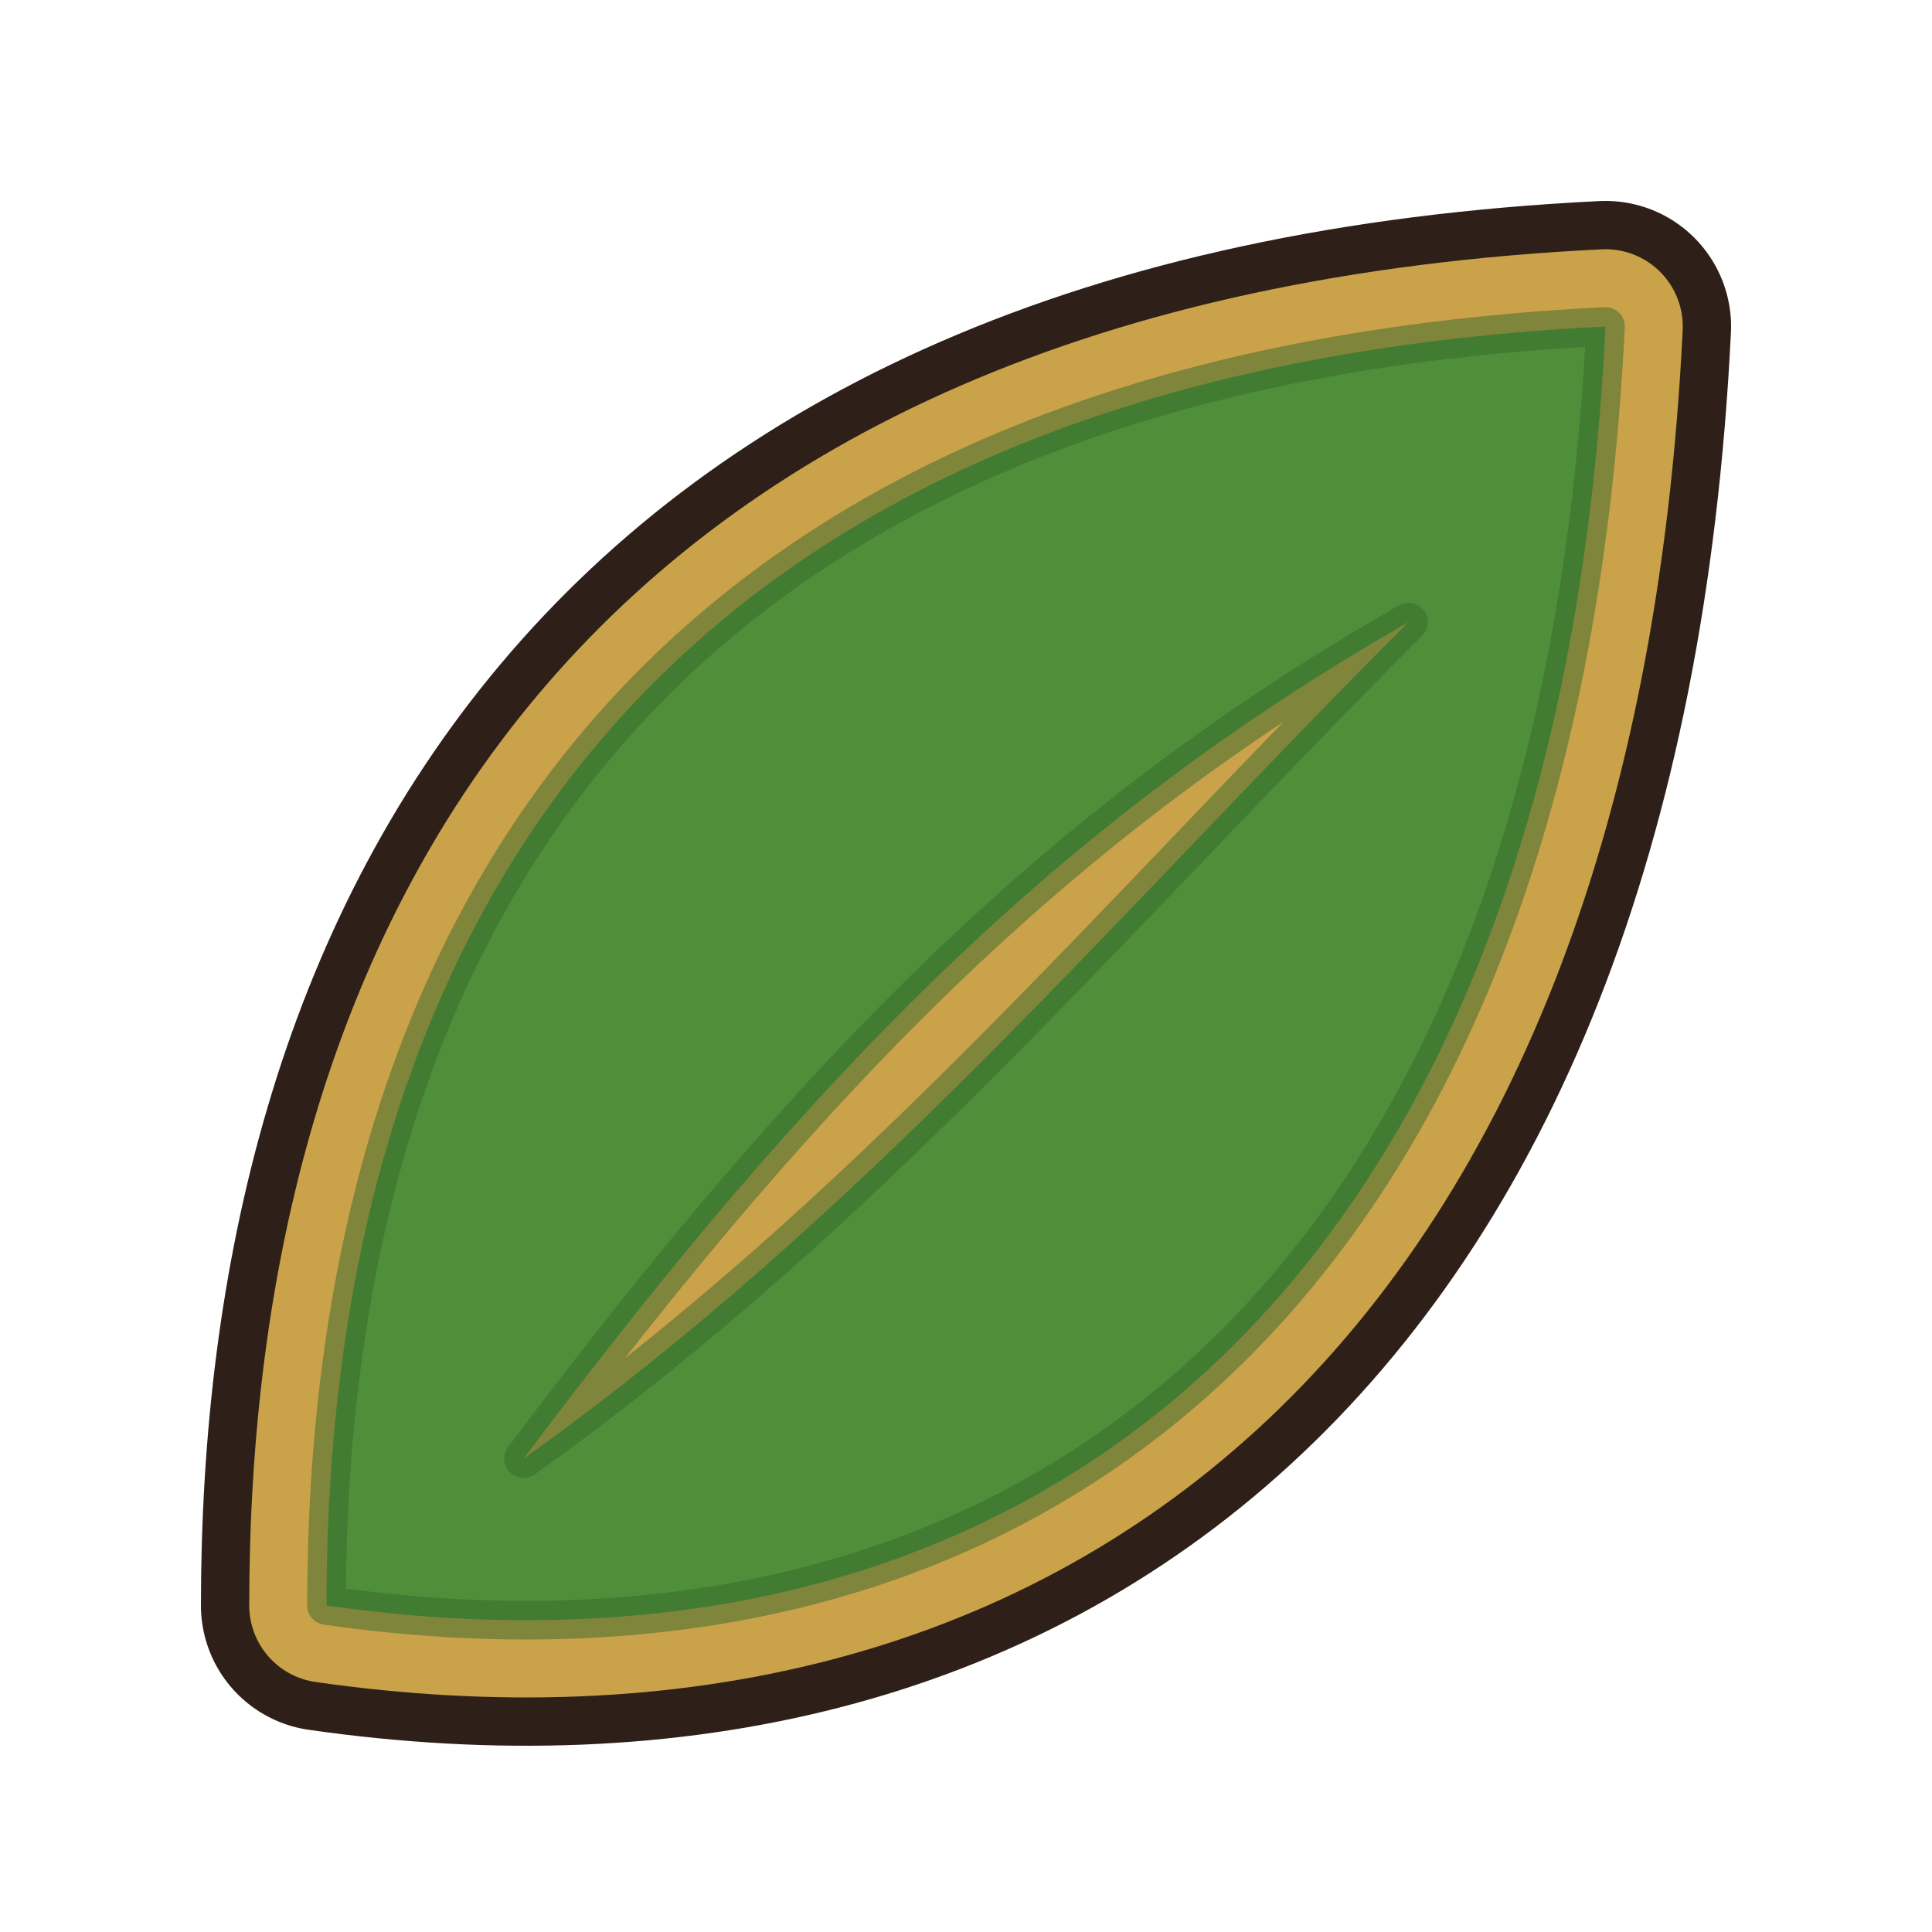
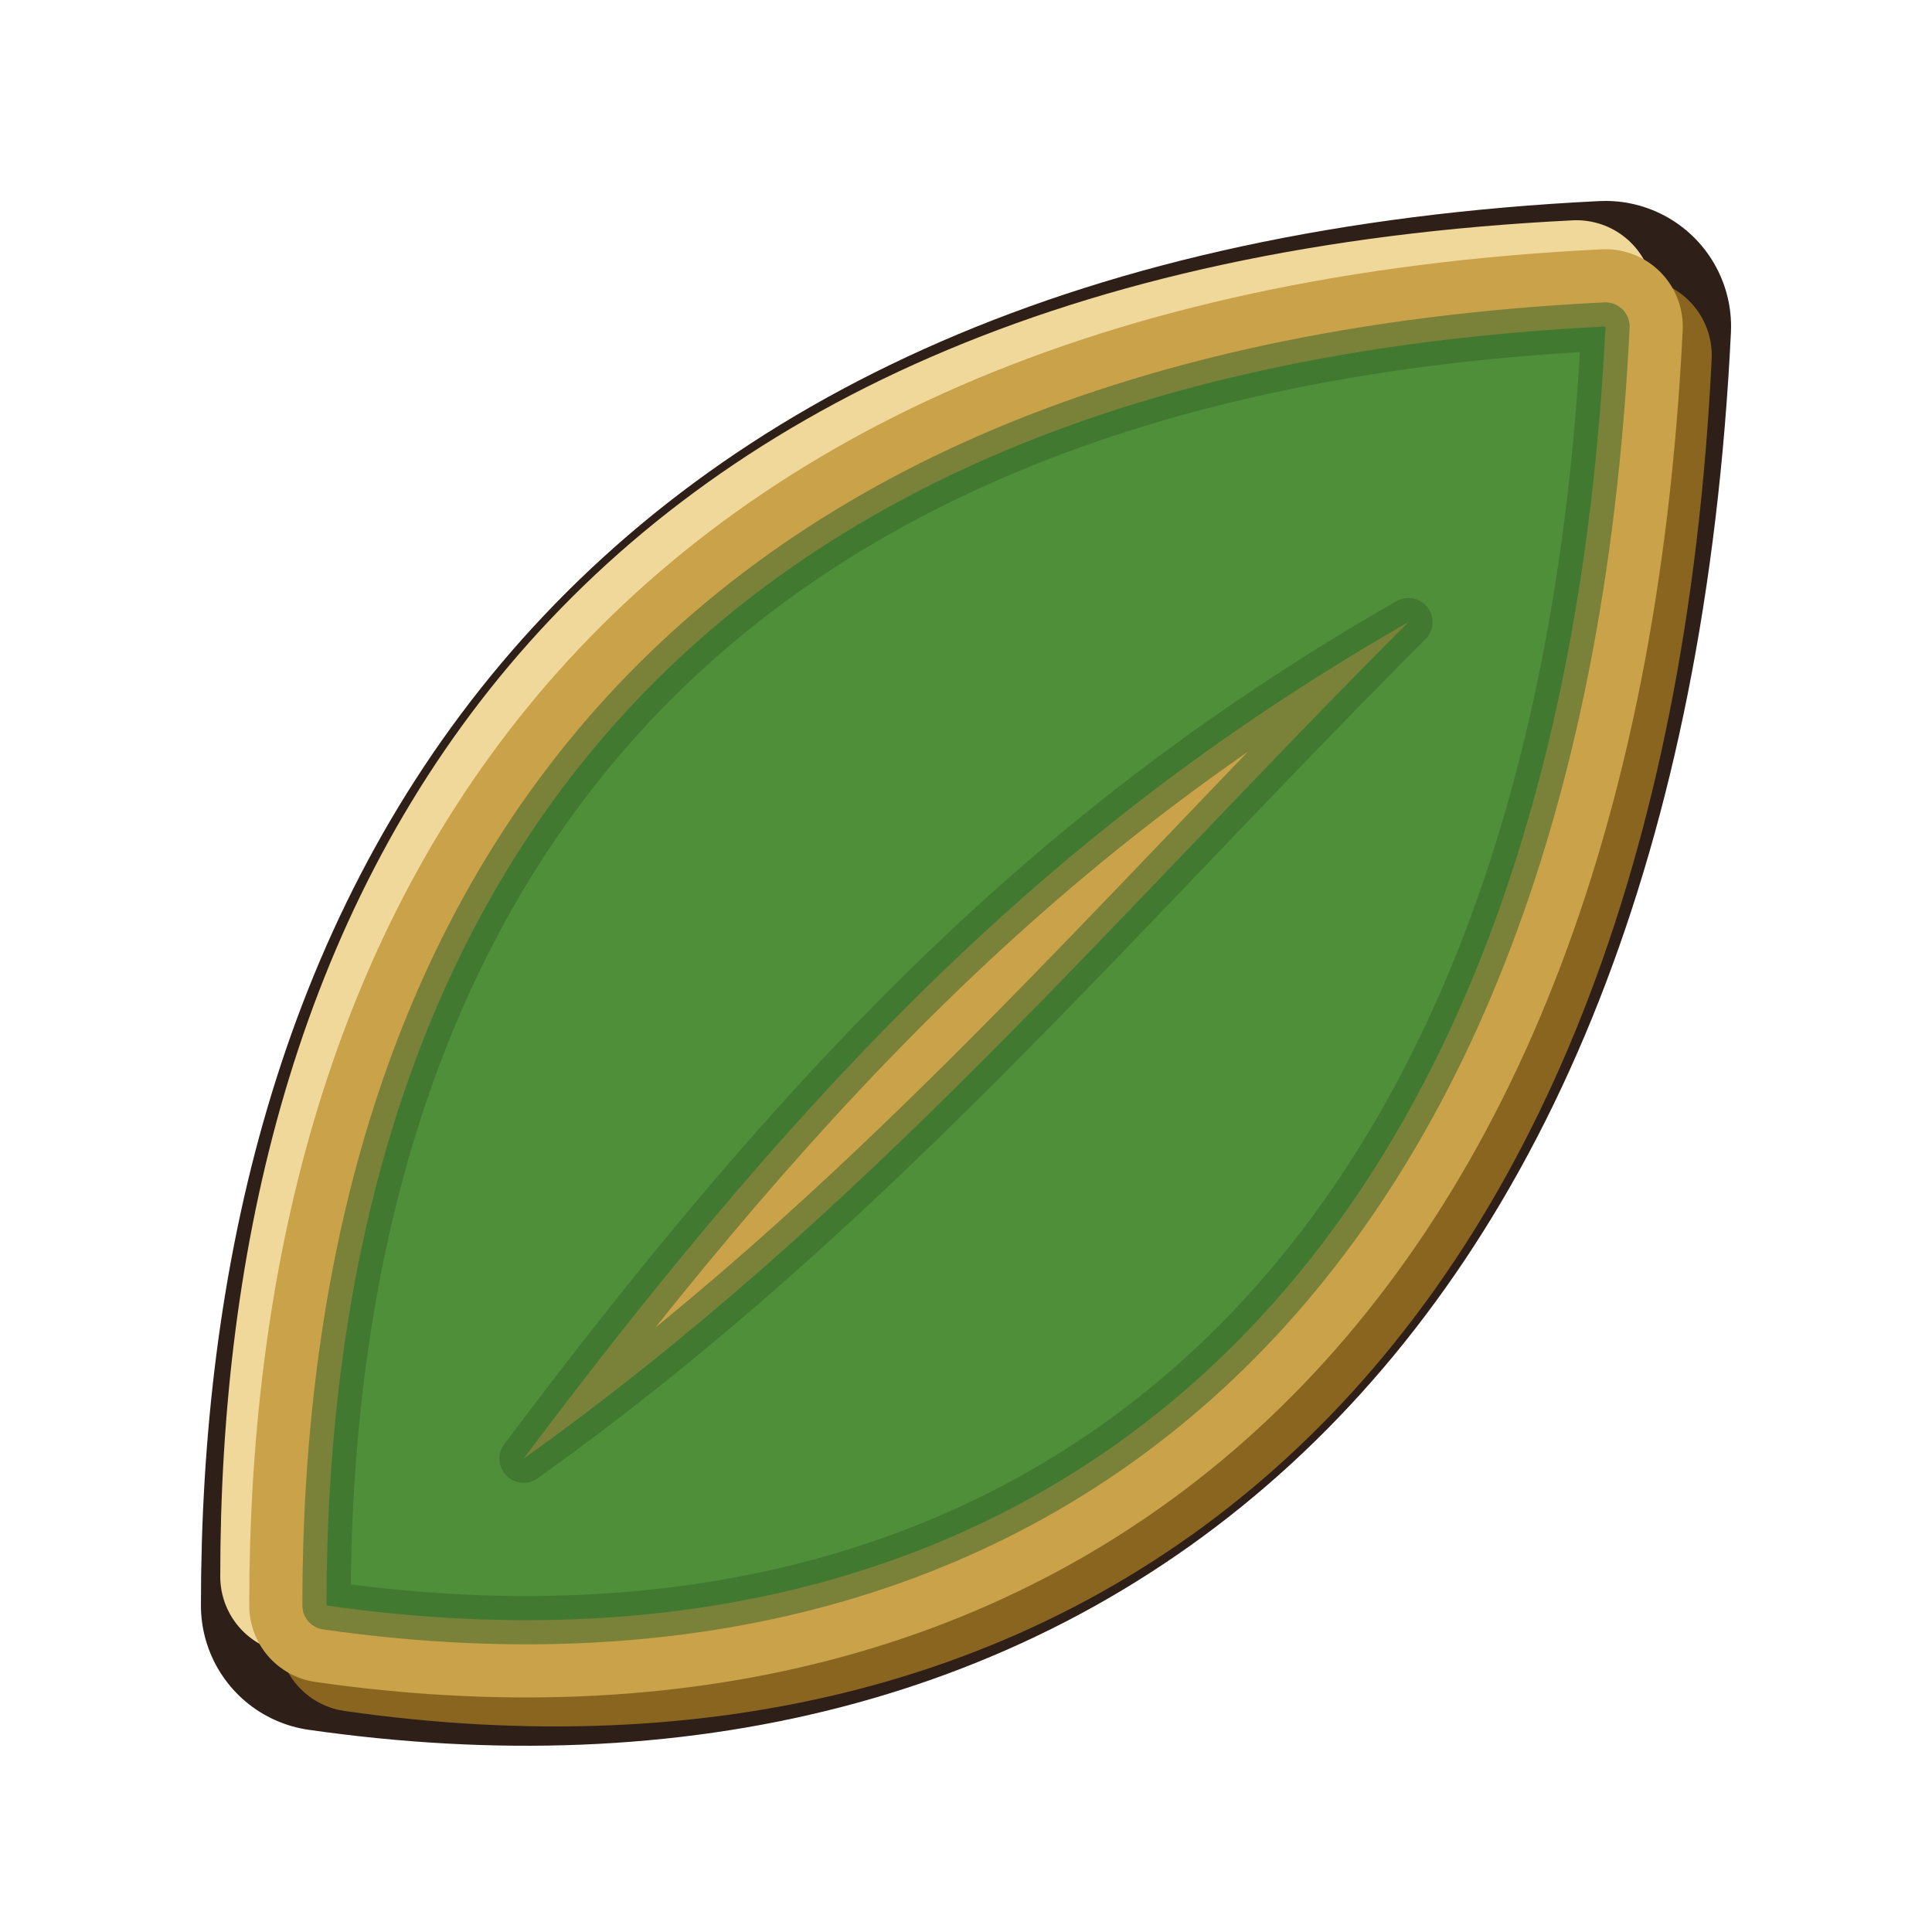
<svg xmlns="http://www.w3.org/2000/svg" viewBox="-50 -50 100 100" width="96" height="96" role="img" aria-label="Champion de Samaragd">
  <path d="M-33.1 33.1C-33.1 0.0-17.8-30.6 33.1-33.1 30.6 17.8 2.5 38.2-33.1 33.1ZM-22.9 25.5C-7.6 5.1 5.1-7.6 22.9-17.8 7.6-2.5-5.1 12.8-22.9 25.5Z" fill="none" stroke="#2e2018" stroke-width="13" stroke-linejoin="round" />
-   <path d="M-33.1 33.1C-33.1 0.0-17.8-30.6 33.1-33.1 30.6 17.8 2.5 38.2-33.1 33.1ZM-22.9 25.5C-7.6 5.1 5.1-7.6 22.9-17.8 7.6-2.5-5.1 12.8-22.9 25.5Z" fill="none" stroke="#c9a24a" stroke-width="8" stroke-linejoin="round" />
+   <g stroke-width="8" stroke-linejoin="round" fill="none">
+     <path d="M-33.1 33.1C-33.1 0.0-17.8-30.6 33.1-33.1 30.6 17.8 2.5 38.2-33.1 33.1ZM-22.9 25.5C-7.6 5.1 5.1-7.6 22.9-17.8 7.6-2.5-5.1 12.8-22.9 25.5Z" stroke="#8a6520" transform="translate(1.5 1.5)" />
+     <path d="M-33.1 33.1C-33.1 0.0-17.8-30.6 33.1-33.1 30.6 17.8 2.5 38.2-33.1 33.1ZM-22.9 25.5C-7.6 5.1 5.1-7.6 22.9-17.8 7.6-2.5-5.1 12.8-22.9 25.5Z" stroke="#f0d89a" transform="translate(-1.5 -1.5)" />
+     <path d="M-33.1 33.1C-33.1 0.0-17.8-30.6 33.1-33.1 30.6 17.8 2.5 38.2-33.1 33.1ZM-22.9 25.5C-7.6 5.1 5.1-7.6 22.9-17.8 7.6-2.5-5.1 12.8-22.9 25.5Z" stroke="#c9a24a" />
+   </g>
  <path d="M-33.1 33.1C-33.1 0.0-17.8-30.6 33.1-33.1 30.6 17.8 2.5 38.2-33.1 33.1ZM-22.9 25.5C-7.6 5.1 5.1-7.6 22.9-17.8 7.6-2.5-5.1 12.8-22.9 25.5Z" fill="#4f8f3a" fill-rule="evenodd" />
  <clipPath id="r-arene-samaragd">
    <path d="M-33.1 33.1C-33.1 0.0-17.8-30.6 33.1-33.1 30.6 17.8 2.5 38.2-33.1 33.1ZM-22.9 25.5C-7.6 5.1 5.1-7.6 22.9-17.8 7.6-2.5-5.1 12.8-22.9 25.5Z" />
  </clipPath>
  <path d="M-50-50H10L-50 20Z" fill="#fffbf7" opacity=".22" clip-path="url(#r-arene-samaragd)" />
-   <path d="M-33.1 33.1C-33.1 0.0-17.8-30.6 33.1-33.1 30.6 17.8 2.5 38.2-33.1 33.1ZM-22.9 25.5C-7.6 5.1 5.1-7.6 22.9-17.8 7.6-2.5-5.1 12.8-22.9 25.5Z" fill="none" stroke="#36682a" stroke-width="2" stroke-linejoin="round" fill-rule="evenodd" opacity=".5" />
+   <path d="M-33.1 33.1C-33.1 0.0-17.8-30.6 33.1-33.1 30.6 17.8 2.5 38.2-33.1 33.1ZM-22.9 25.5C-7.6 5.1 5.1-7.6 22.9-17.8 7.6-2.5-5.1 12.8-22.9 25.5Z" fill="none" stroke="#36682a" stroke-width="2.5" stroke-linejoin="round" fill-rule="evenodd" opacity=".55" />
</svg>
